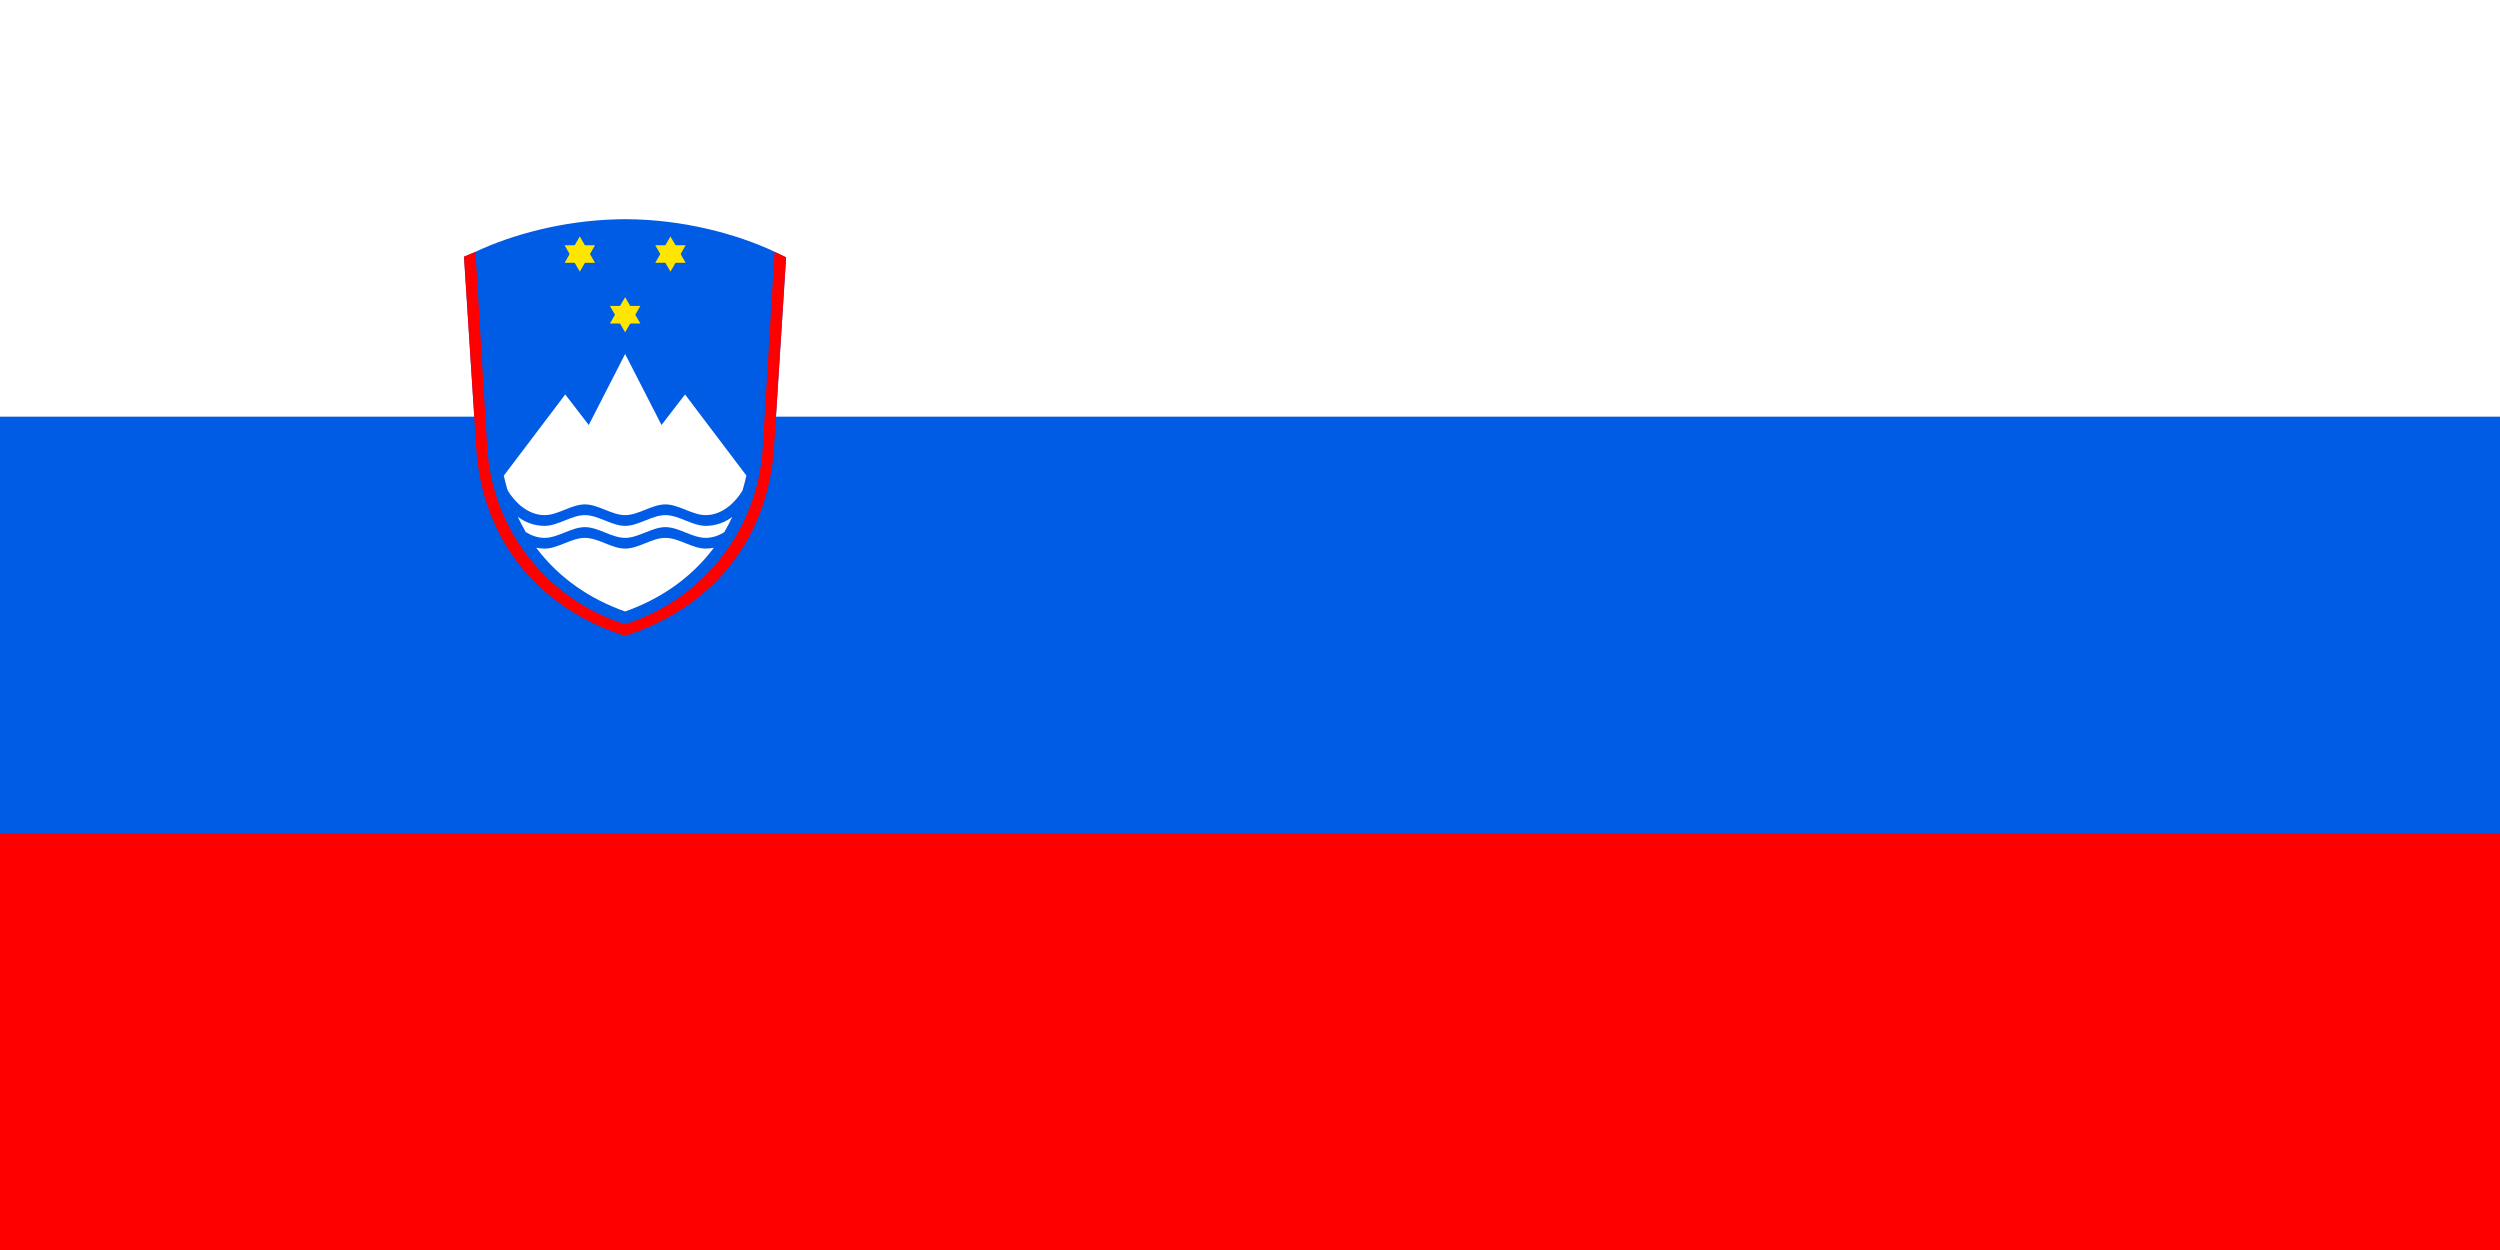
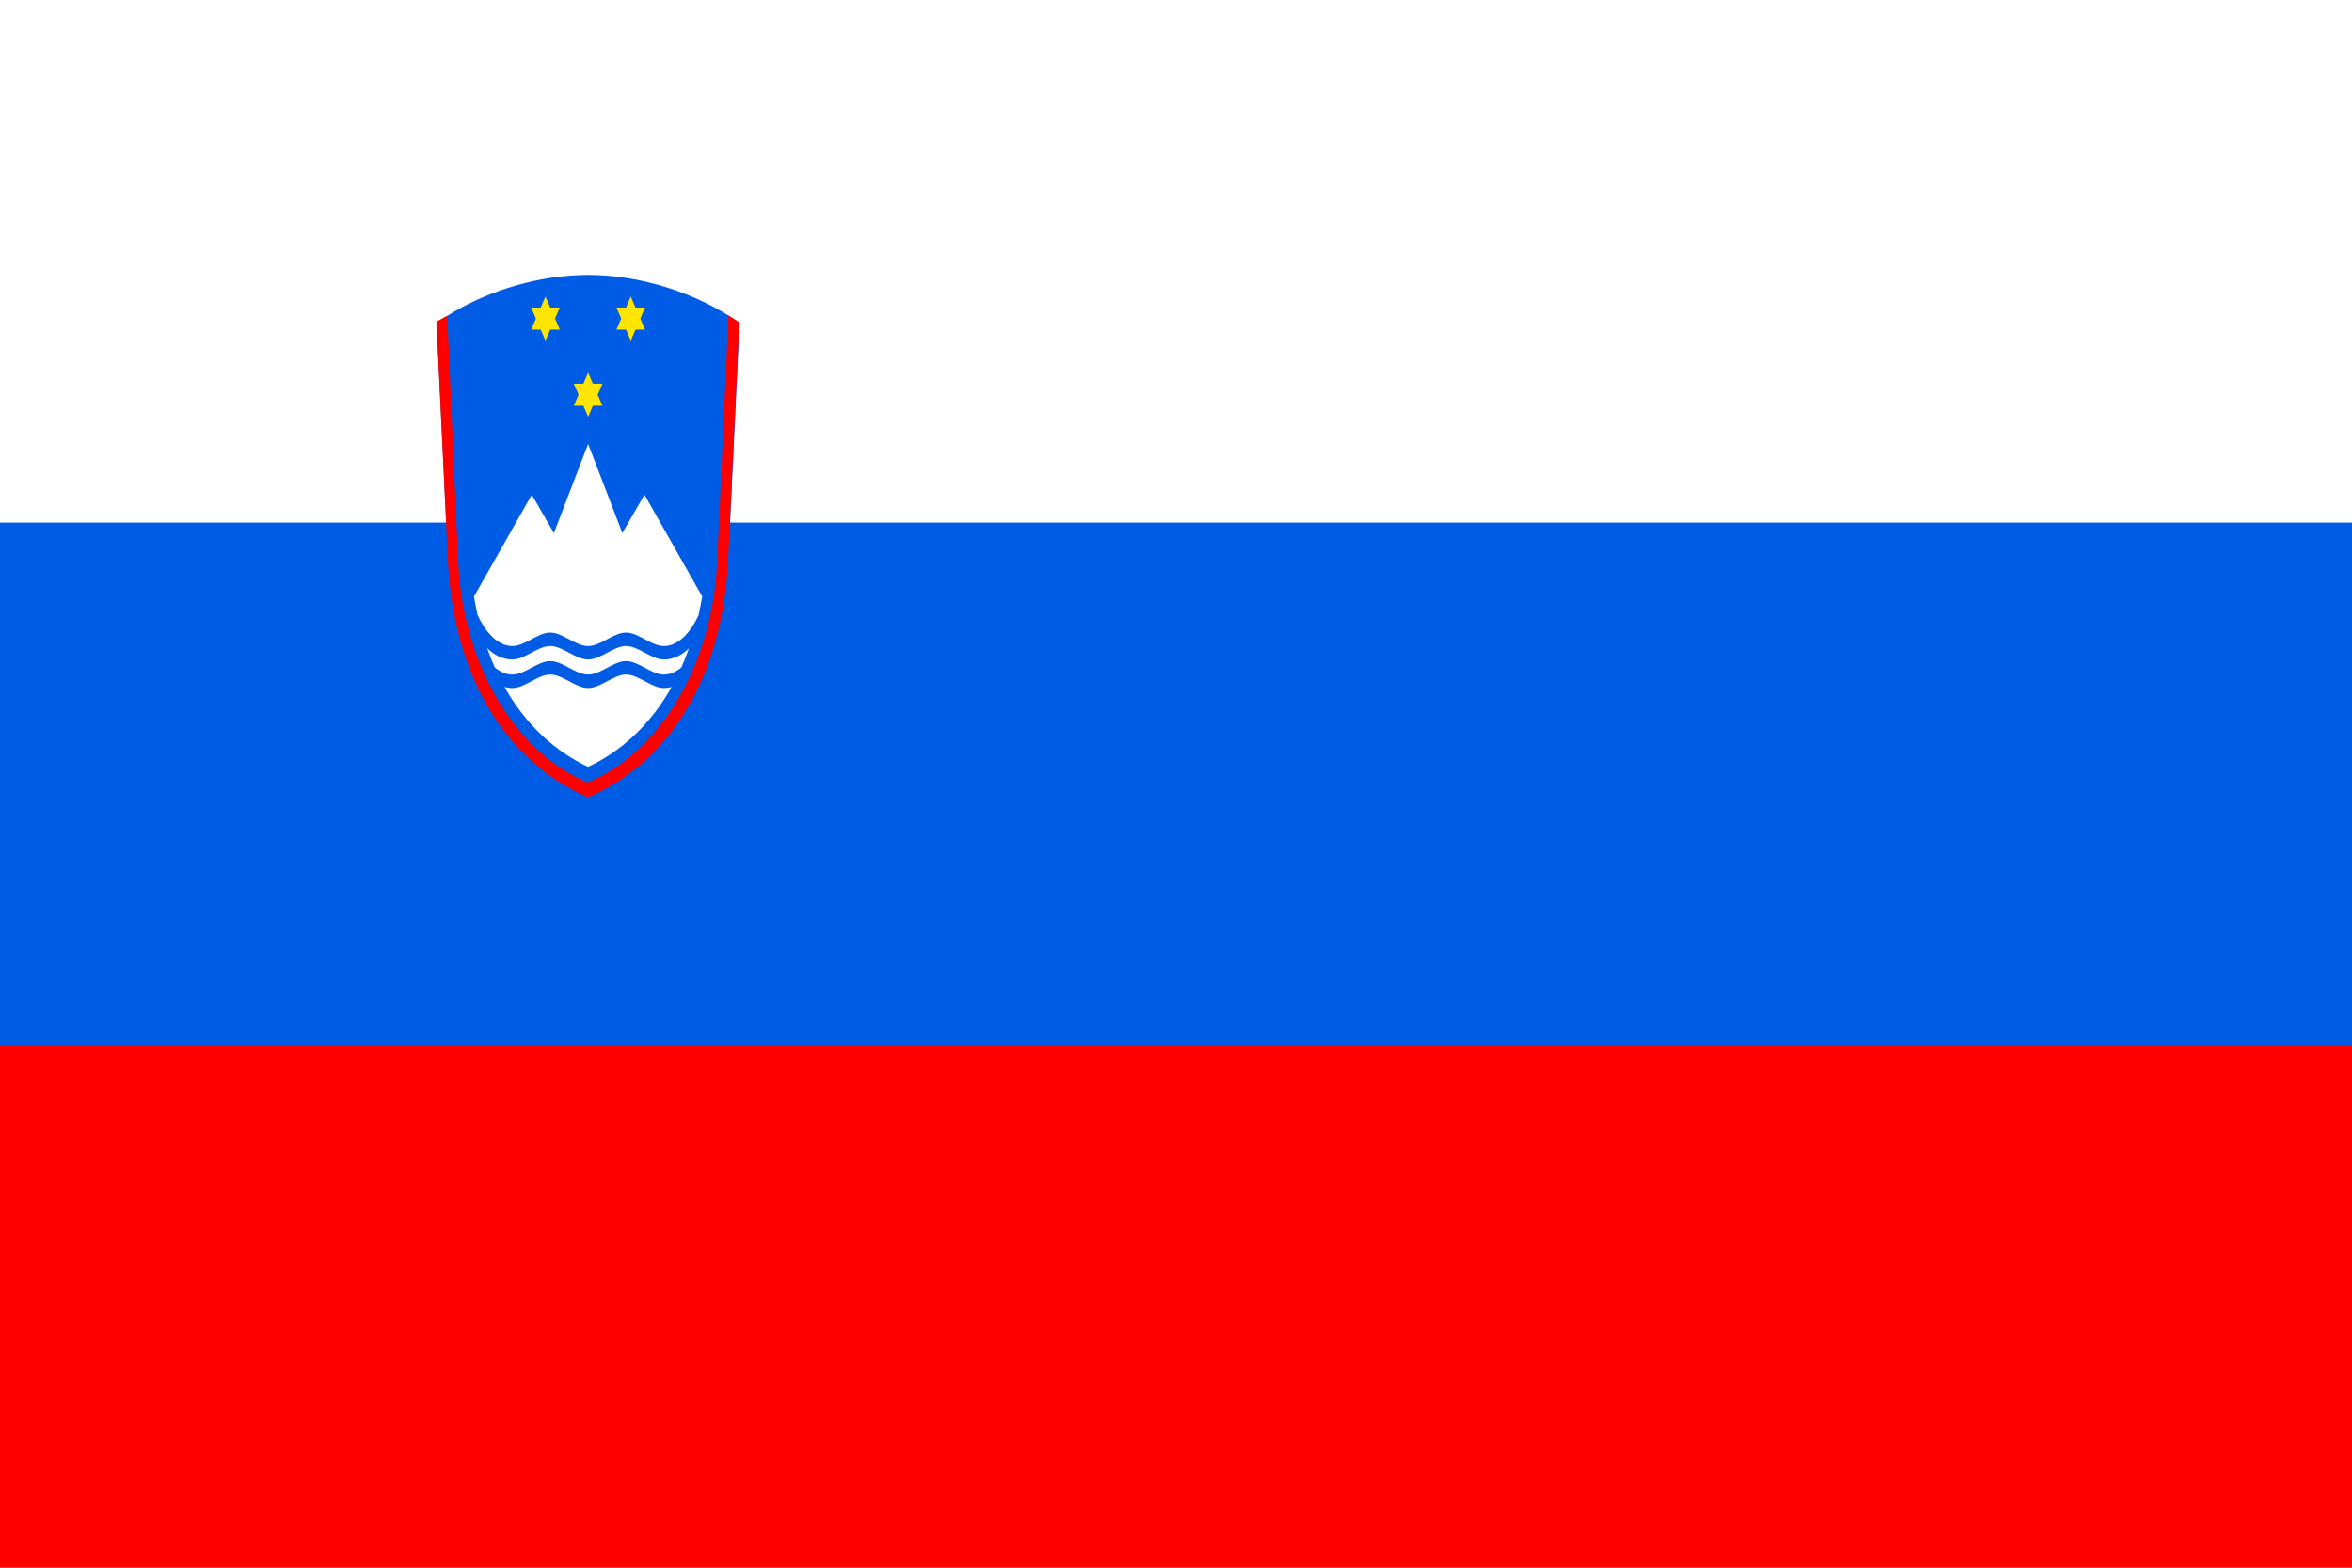
- <svg xmlns="http://www.w3.org/2000/svg" xmlns:xlink="http://www.w3.org/1999/xlink" viewBox="0 0 12 6">
-   <path d="M0 0h12v6H0z" fill="red" />
-   <path d="M0 0h12v4H0z" fill="#005ce5" />
-   <path d="M0 0h12v2H0z" fill="#fff" />
-   <g transform="matrix(.021 0 0 .021 -.106 3.478)">
-     <path d="M147.913-115.518c-.64 0-1.277.014-1.913.032-12.37.32-23.983 3.515-32.252 7.41l.001.012c-.904.378-1.79.757-2.632 1.136l2.842 44.519c1.97 23.264 17.131 36.81 33.976 42.128 16.846-5.319 32.006-18.864 33.975-42.128l2.827-44.378a64.852 64.852 0 0 0-2.632-1.277v-.011c-8.69-4.095-21.074-7.42-34.15-7.442l-.028-.001h-.014z" fill="#005ce5" fill-rule="evenodd" />
-     <path d="M147.934-84.712l-8.314 16.237-5.375-6.983-14.046 18.561c.254 1.153.552 2.265.878 3.35 1.568 2.648 4.583 5.67 8.449 5.67 3.068 0 6.136-2.454 9.204-2.454 3.068 0 6.136 2.455 9.204 2.455 3.068 0 6.136-2.455 9.205-2.455 3.068 0 6.136 2.455 9.204 2.455 3.831 0 6.825-2.967 8.406-5.597.338-1.115.64-2.263.902-3.448l-14.027-18.537-5.375 6.983zm-9.204 36.836c-3.068 0-6.136 2.454-9.204 2.454-2.428 0-4.514-.86-6.13-2.08a41.98 41.98 0 0 0 1.835 3.504c1.265.787 2.704 1.319 4.295 1.319 3.068 0 6.136-2.455 9.204-2.455 3.068 0 6.136 2.455 9.204 2.455 3.068 0 6.136-2.455 9.205-2.455 3.068 0 6.136 2.455 9.204 2.455 1.568 0 2.987-.52 4.24-1.289a42.193 42.193 0 0 0 1.835-3.491c-1.609 1.197-3.675 2.037-6.075 2.037-3.068 0-6.136-2.454-9.204-2.454-3.069 0-6.137 2.454-9.205 2.454-3.068 0-6.136-2.454-9.204-2.454zm0 5.197c-3.068 0-6.136 2.454-9.204 2.454-.667 0-1.3-.078-1.914-.196 5.307 7.091 12.549 11.838 20.316 14.567 7.751-2.725 14.982-7.475 20.286-14.555-.6.113-1.22.184-1.871.184-3.068 0-6.136-2.454-9.204-2.454-3.069 0-6.137 2.454-9.205 2.454-3.068 0-6.136-2.454-9.204-2.454z" fill="#fff" fill-rule="evenodd" />
-     <g id="b" fill="#ffe500">
-       <path id="a" d="M134.094-109.56h6.96l-3.48 6.027" fill="#ffe500" fill-rule="evenodd" />
-       <use height="300" transform="matrix(1 0 0 -1 0 -215.104)" width="600" xlink:href="#a" />
+ <svg xmlns="http://www.w3.org/2000/svg" version="1.1" id="Layer_1" x="0px" y="0px" viewBox="0 0 720 480" style="enable-background:new 0 0 720 480;" xml:space="preserve">
+   <g>
+     <path style="fill:#FF0000;" d="M0,0h720v480H0V0z" />
+     <path style="fill:#005CE5;" d="M0,0h720v320H0V0z" />
+     <path style="fill:#FFFFFF;" d="M0,0h720v160H0V0z" />
+     <g transform="matrix(.021 0 0 .021 -.106 3.478)">
+       <path style="fill-rule:evenodd;clip-rule:evenodd;fill:#005CE5;" d="M8577,3842.5c-38.4,0-76.6,1.1-114.8,2.6    c-742.2,25.6-1439,281.2-1935.1,592.8l0.1,1c-54.2,30.2-107.4,60.6-157.9,90.9l170.5,3561.5    c118.2,1861.1,1027.9,2944.8,2038.6,3370.2c1010.8-425.5,1920.4-1509.1,2038.5-3370.2l169.6-3550.2    c-52.1-35.6-104.7-69.7-157.9-102.2v-0.9c-521.4-327.6-1264.4-593.6-2049-595.4l-1.7-0.1C8577.8,3842.5,8577,3842.5,8577,3842.5z" />
+       <path style="fill-rule:evenodd;clip-rule:evenodd;fill:#FFFFFF;" d="M8578.2,6306.9l-498.8,1299l-322.5-558.6l-842.8,1484.9    c15.2,92.2,33.1,181.2,52.7,268c94.1,211.8,275,453.6,506.9,453.6c184.1,0,368.2-196.3,552.2-196.3    c184.1,0,368.2,196.4,552.2,196.4c184.1,0,368.2-196.4,552.3-196.4c184.1,0,368.2,196.4,552.2,196.4    c229.9,0,409.5-237.4,504.4-447.8c20.3-89.2,38.4-181,54.1-275.8l-841.6-1483l-322.5,558.6L8578.2,6306.9z M8026,9253.8    c-184.1,0-368.2,196.3-552.2,196.3c-145.7,0-270.8-68.8-367.8-166.4c33.4,95.7,70.1,189.2,110.1,280.3    c75.9,63,162.2,105.5,257.7,105.5c184.1,0,368.2-196.4,552.2-196.4c184.1,0,368.2,196.4,552.2,196.4    c184.1,0,368.2-196.4,552.3-196.4c184.1,0,368.2,196.4,552.2,196.4c94.1,0,179.2-41.6,254.4-103.1    c39.9-90.8,76.7-183.9,110.1-279.3c-96.5,95.8-220.5,163-364.5,163c-184.1,0-368.2-196.3-552.2-196.3    c-184.1,0-368.2,196.3-552.3,196.3C8394.2,9450.1,8210.1,9253.8,8026,9253.8z M8026,9669.6c-184.1,0-368.2,196.3-552.2,196.3    c-40,0-78-6.2-114.8-15.7c318.4,567.3,752.9,947,1219,1165.4c465.1-218,898.9-598,1217.2-1164.4c-36,9-73.2,14.7-112.3,14.7    c-184.1,0-368.2-196.3-552.2-196.3c-184.1,0-368.2,196.3-552.3,196.3C8394.2,9865.9,8210.1,9669.6,8026,9669.6z" />
+       <g>
+         <polygon style="fill-rule:evenodd;clip-rule:evenodd;fill:#FFE500;" points="8026.3,4319.1 7956.6,4158.2 7887,4319.1      7747.8,4319.1 7817.4,4479.7 7747.8,4640.4 7887,4640.4 7956.6,4801.3 8026.3,4640.4 8165.4,4640.4 8095.9,4479.7 8165.4,4319.1         " />
+         <polygon style="fill-rule:evenodd;clip-rule:evenodd;fill:#FFE500;" points="9339.1,4479.7 9408.6,4319.1 9269.5,4319.1      9199.8,4158.2 9130.2,4319.1 8991,4319.1 9060.6,4479.7 8991,4640.4 9130.2,4640.4 9199.8,4801.3 9269.5,4640.4 9408.6,4640.4         " />
+         <polygon style="fill-rule:evenodd;clip-rule:evenodd;fill:#FFE500;" points="8647.9,5429.1 8578.2,5268.2 8508.6,5429.1      8369.4,5429.1 8439,5589.7 8369.4,5750.4 8508.6,5750.4 8578.2,5911.3 8647.9,5750.4 8787,5750.4 8717.5,5589.7 8787,5429.1         " />
+       </g>
    </g>
-     <g fill="#ffe500">
-       <use height="300" transform="translate(20.72)" width="600" xlink:href="#b" />
-       <use height="300" transform="translate(10.36 13.875)" width="600" xlink:href="#b" />
-     </g>
+     <path style="fill-rule:evenodd;clip-rule:evenodd;fill:#FF0000;" d="M136.9,96.7c-1.1,0.6-2.2,1.2-3.3,1.8l3.6,74.8   c2.5,39.1,21.6,61.8,42.8,70.8c21.2-9,40.3-31.7,42.8-70.8l3.5-74.6c-1.1-0.7-2.2-1.4-3.3-2.1l-3.4,74.2   c-1.1,31.8-17,59.3-39.7,68.8c-22.8-9.5-38.6-37-39.7-68.8L136.9,96.7z" />
  </g>
-   <path d="M3 1.052zm-.718.157a2.26 2.26 0 0 0-.055.023l.06.935c.041.489.36.773.713.885.354-.112.672-.396.714-.885l.059-.932a1.362 1.362 0 0 0-.055-.026l-.056.927a.947.947 0 0 1-.662.86.947.947 0 0 1-.662-.86z" fill="red" fill-rule="evenodd" />
</svg>
